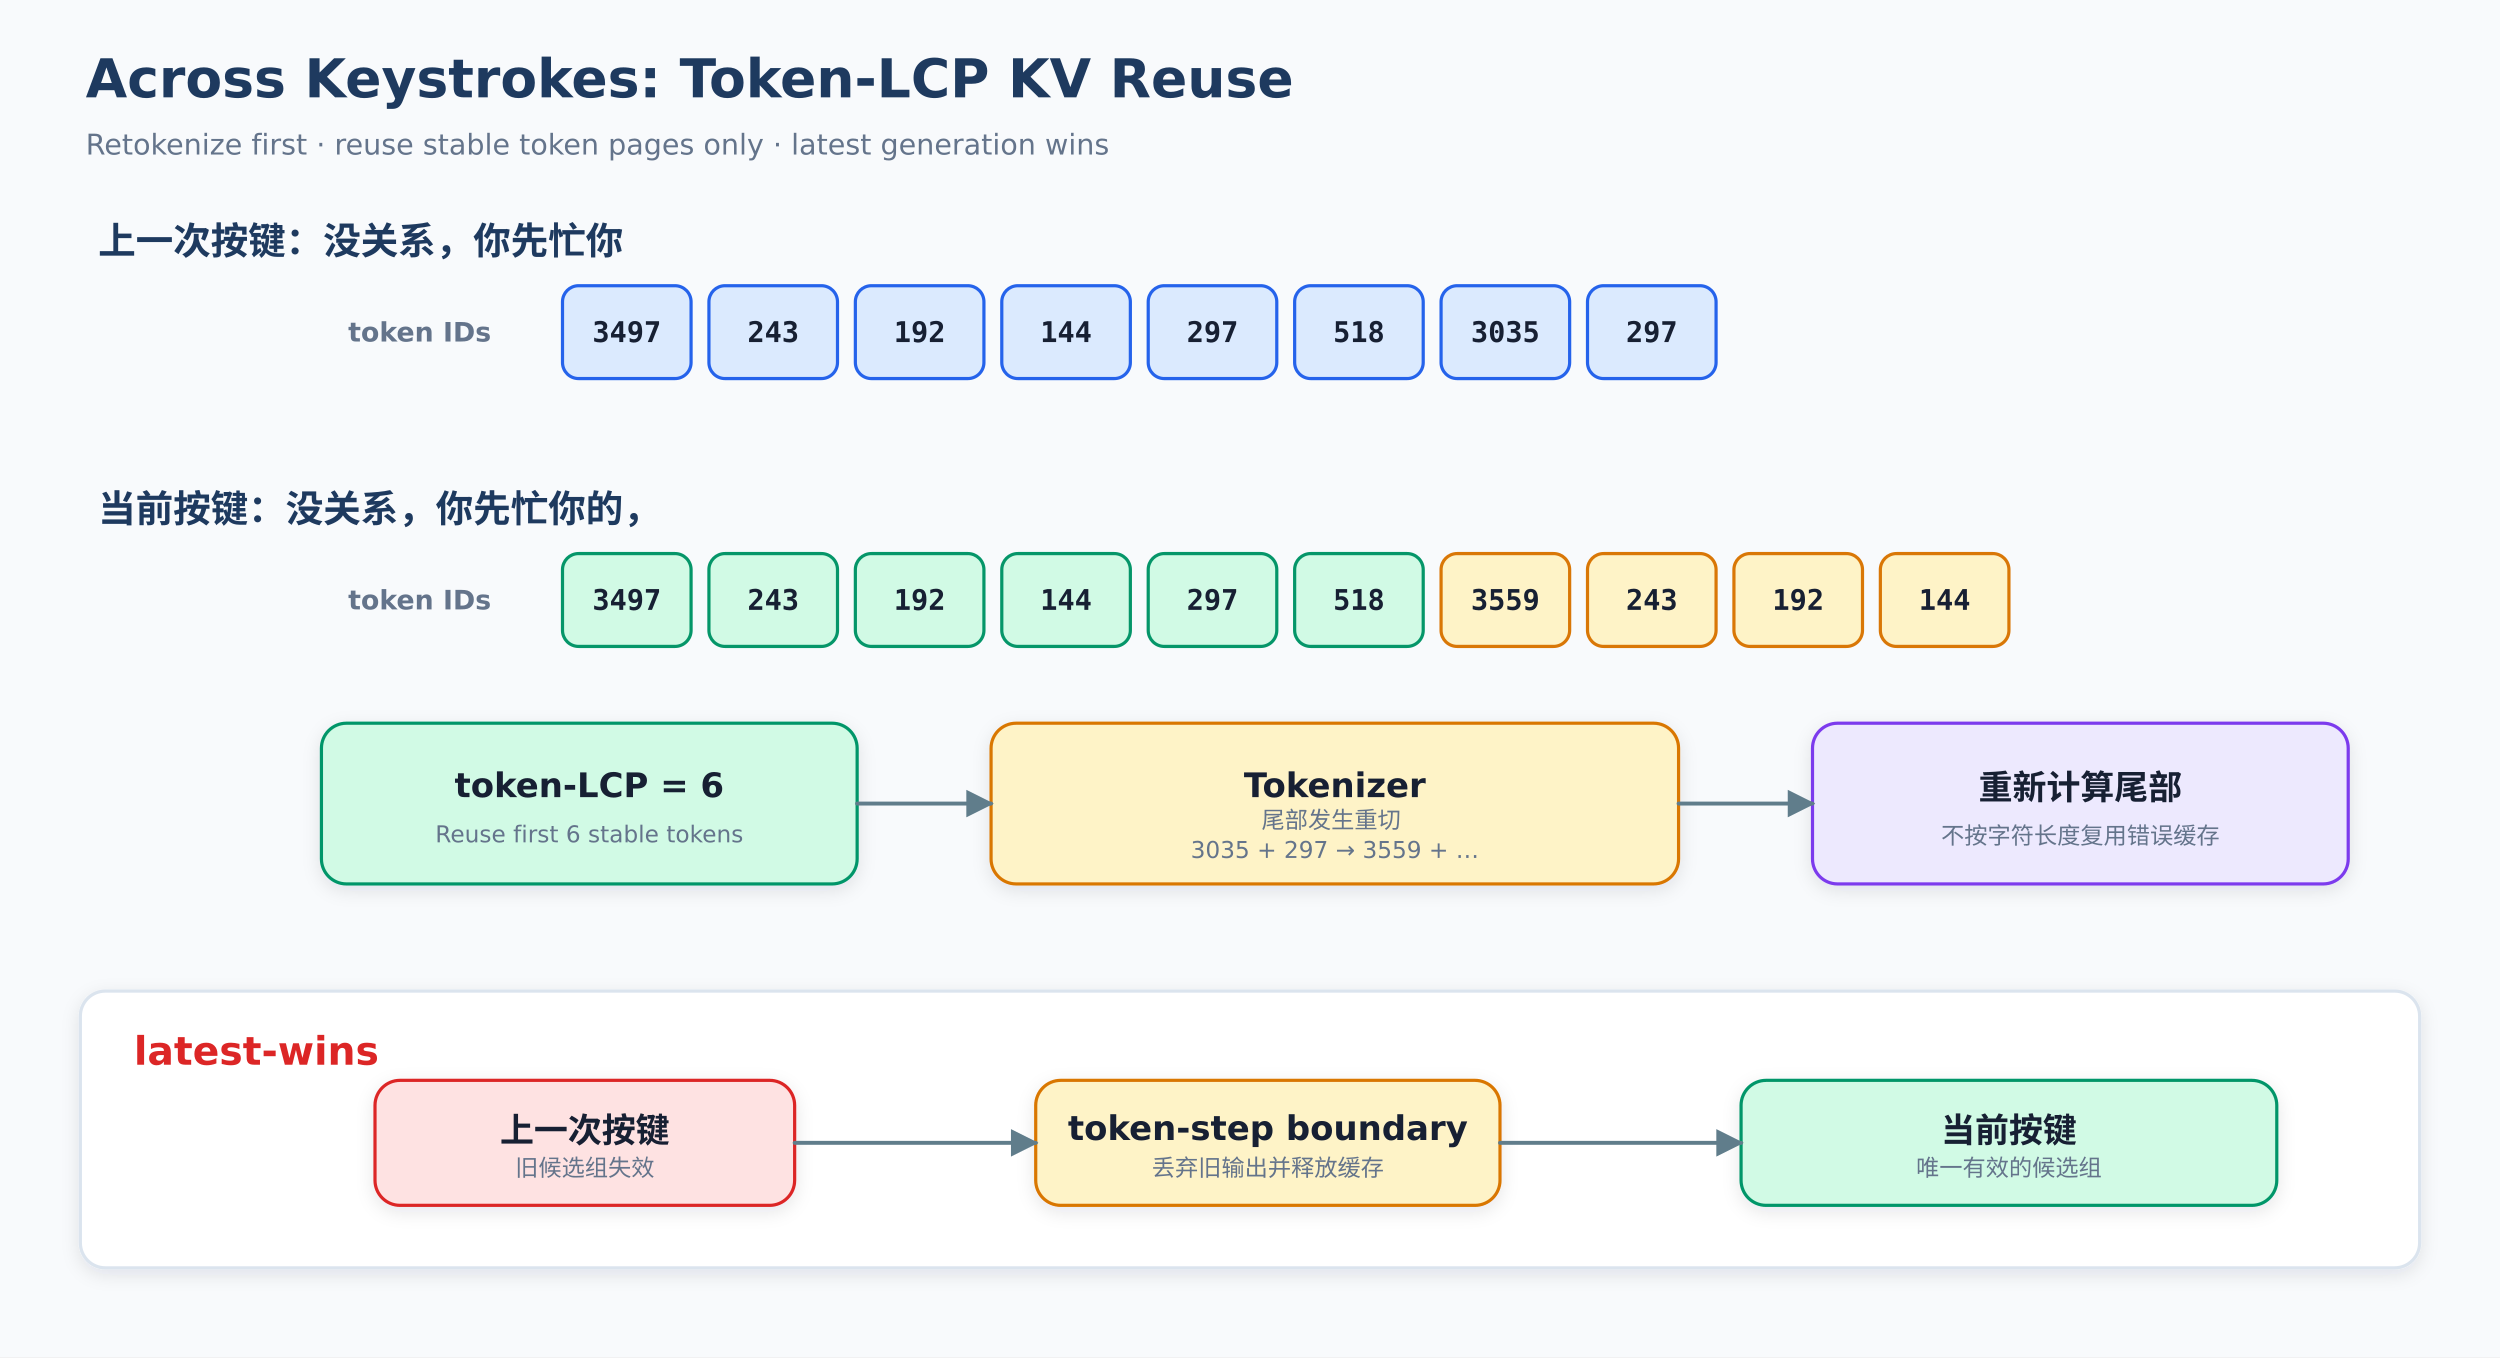
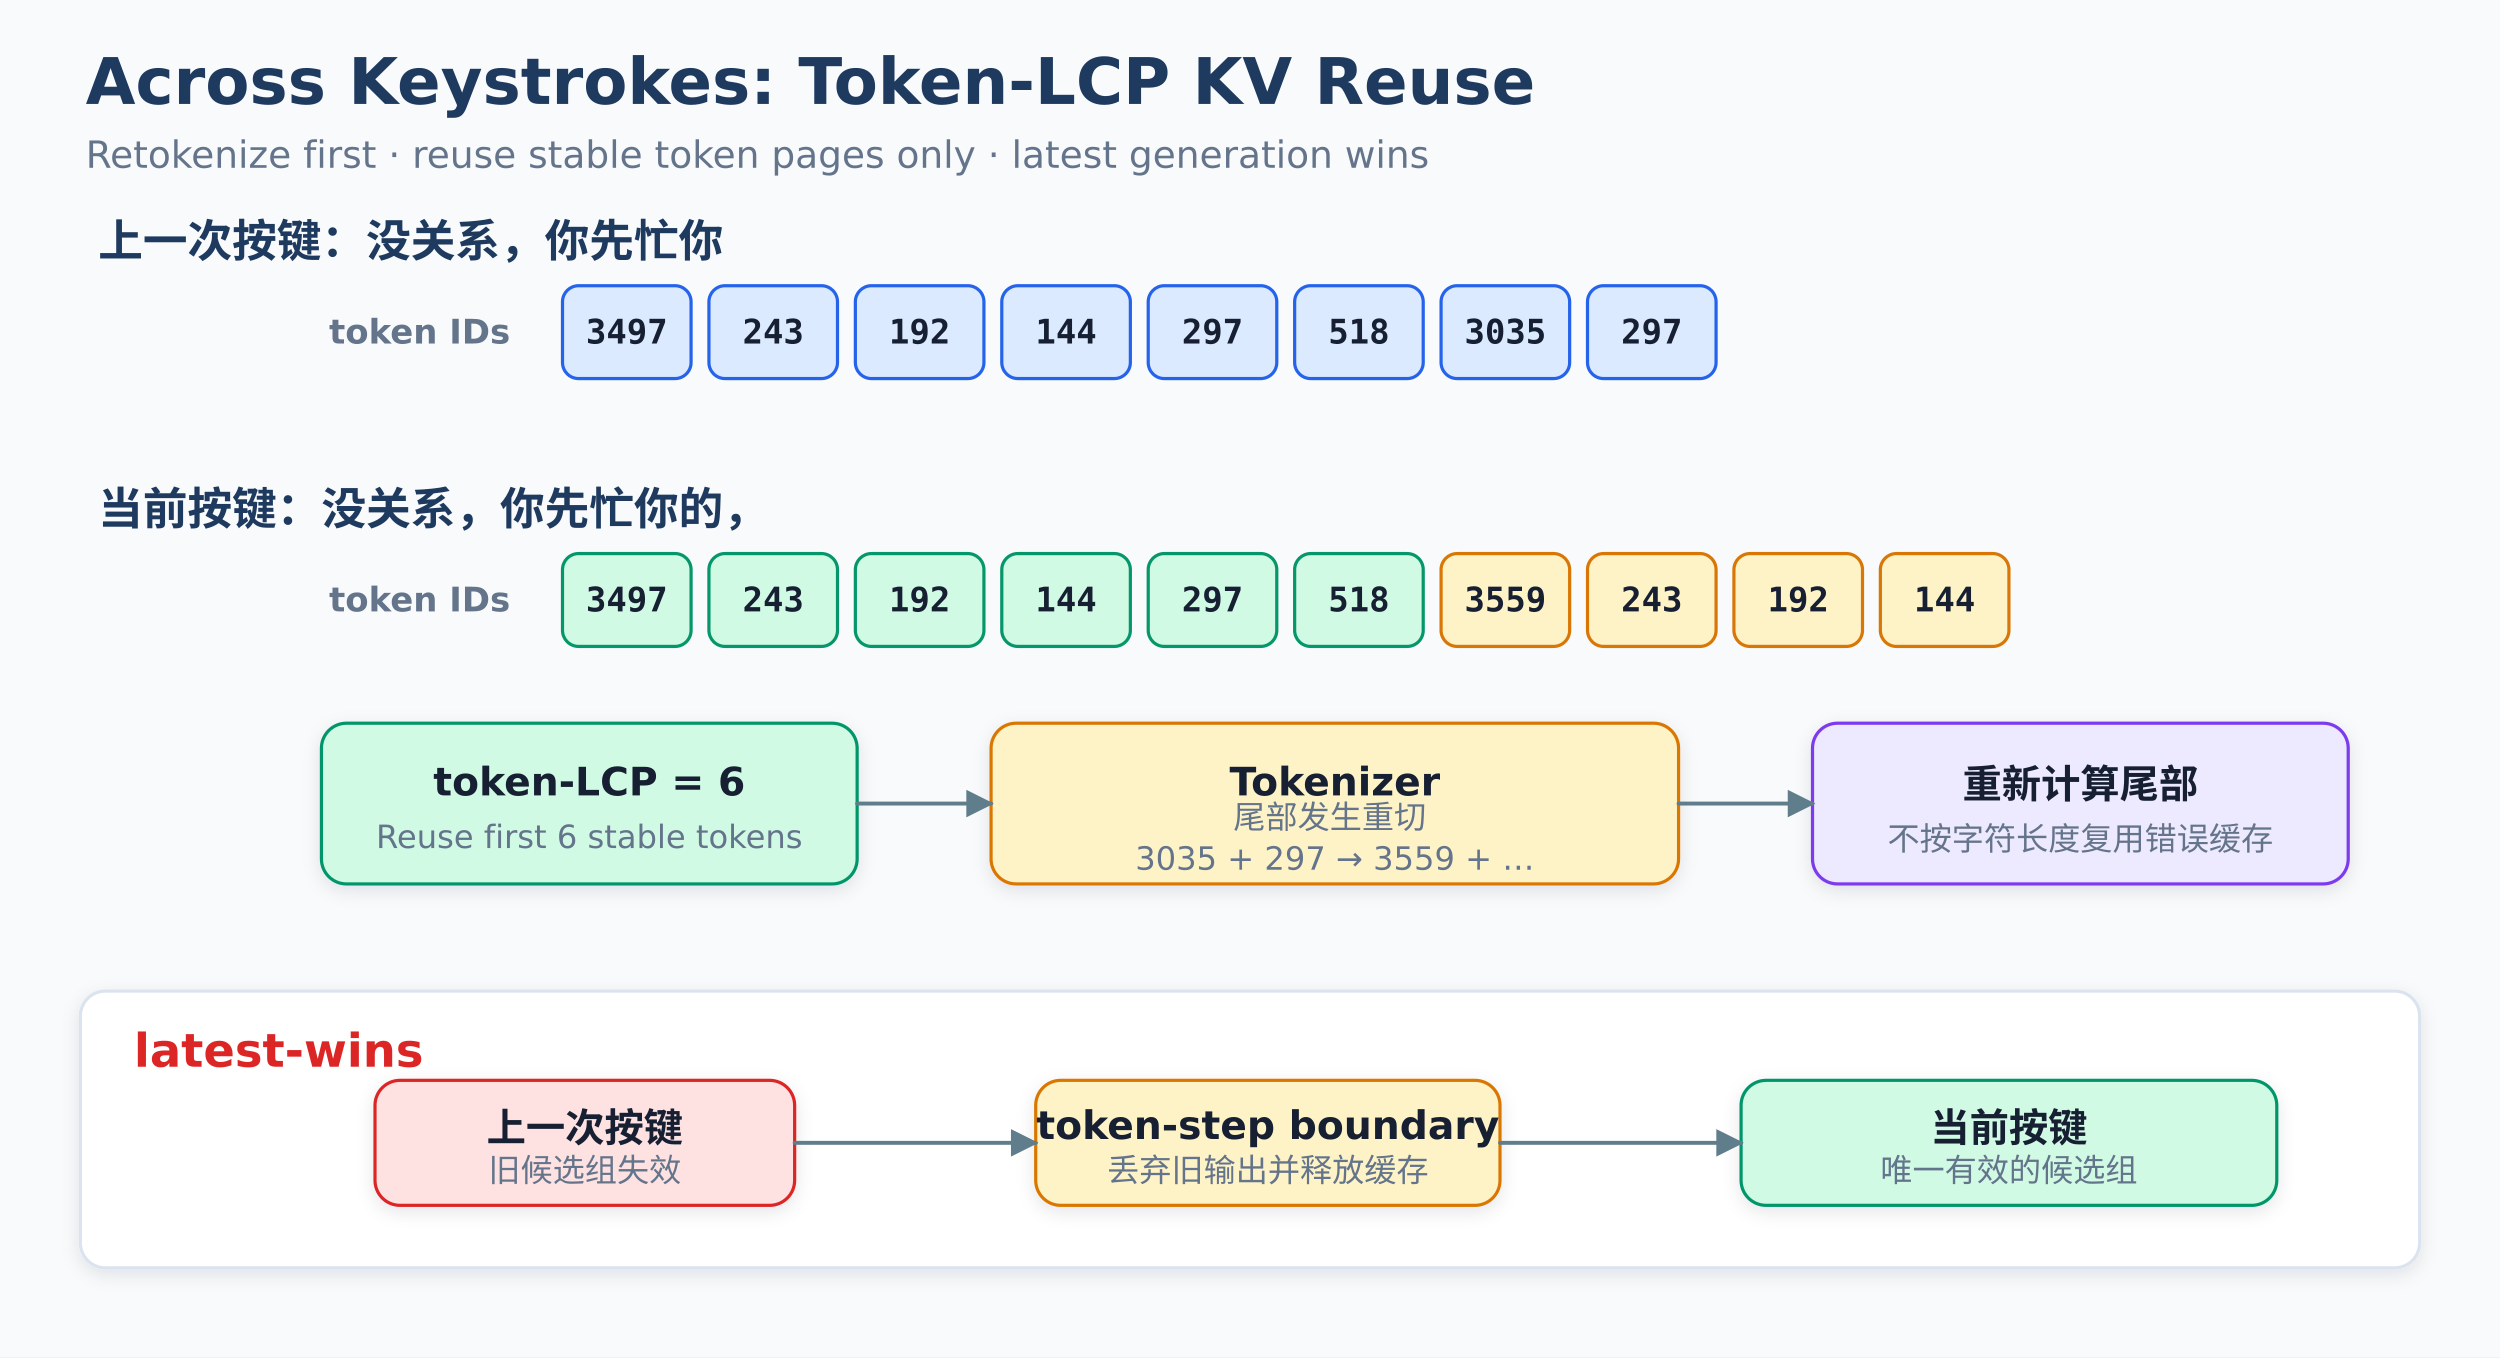
<svg xmlns="http://www.w3.org/2000/svg" width="1400" height="760" viewBox="0 0 1400 760" role="img" aria-labelledby="title desc">
  <defs>
    <marker id="arrow" viewBox="0 0 10 10" refX="9" refY="5" markerWidth="7" markerHeight="7" orient="auto-start-reverse">
      <path d="M 0 0 L 10 5 L 0 10 z" fill="#607d8b" />
    </marker>
    <filter id="shadow" x="-20%" y="-20%" width="140%" height="140%">
      <feDropShadow dx="0" dy="3" stdDeviation="5" flood-color="#0f172a" flood-opacity="0.10" />
    </filter>
  </defs>
  <rect width="100%" height="100%" fill="#f8fafc" />
-   <text text-anchor="start" dominant-baseline="middle" font-family="'DejaVu Sans', Helvetica, Arial, sans-serif" font-size="30" font-weight="700" fill="#1e3a5f">
-     <tspan x="48" y="46.0" font-family="'DejaVu Sans', Helvetica, Arial, sans-serif">Across Keystrokes: Token-LCP KV Reuse</tspan>
+   <text text-anchor="start" dominant-baseline="middle" font-family="'DejaVu Sans', Helvetica, Arial, sans-serif" font-size="36" font-weight="700" fill="#1e3a5f">
+     <tspan x="48" y="48.0" font-family="'DejaVu Sans', Helvetica, Arial, sans-serif">Across Keystrokes: Token-LCP KV Reuse</tspan>
  </text>
-   <text text-anchor="start" dominant-baseline="middle" font-family="'DejaVu Sans', Helvetica, Arial, sans-serif" font-size="16" font-weight="400" fill="#64748b">
-     <tspan x="48" y="82.0" font-family="'DejaVu Sans', Helvetica, Arial, sans-serif">Retokenize first · reuse stable token pages only · latest generation wins</tspan>
+   <text text-anchor="start" dominant-baseline="middle" font-family="'DejaVu Sans', Helvetica, Arial, sans-serif" font-size="21" font-weight="400" fill="#64748b">
+     <tspan x="48" y="88.0" font-family="'DejaVu Sans', Helvetica, Arial, sans-serif">Retokenize first · reuse stable token pages only · latest generation wins</tspan>
  </text>
-   <text text-anchor="start" dominant-baseline="middle" font-family="'DejaVu Sans', Helvetica, Arial, sans-serif" font-size="21" font-weight="700" fill="#1e3a5f">
+   <text text-anchor="start" dominant-baseline="middle" font-family="'DejaVu Sans', Helvetica, Arial, sans-serif" font-size="25" font-weight="700" fill="#1e3a5f">
    <tspan x="55" y="135.0" font-family="'Droid Sans Fallback', 'Noto Sans CJK SC', 'Microsoft YaHei', 'PingFang SC', sans-serif">上一次按键：没关系，你先忙你</tspan>
  </text>
-   <text text-anchor="start" dominant-baseline="middle" font-family="'DejaVu Sans', Helvetica, Arial, sans-serif" font-size="21" font-weight="700" fill="#1e3a5f">
+   <text text-anchor="start" dominant-baseline="middle" font-family="'DejaVu Sans', Helvetica, Arial, sans-serif" font-size="25" font-weight="700" fill="#1e3a5f">
    <tspan x="55" y="285.0" font-family="'Droid Sans Fallback', 'Noto Sans CJK SC', 'Microsoft YaHei', 'PingFang SC', sans-serif">当前按键：没关系，你先忙你的，</tspan>
  </text>
  <rect x="315" y="160" width="72" height="52" rx="9" fill="#dbeafe" stroke="#2563eb" stroke-width="1.8" />
-   <text text-anchor="middle" dominant-baseline="middle" font-family="'Cascadia Mono', 'SFMono-Regular', Consolas, monospace" font-size="16" font-weight="700" fill="#172033">
+   <text text-anchor="middle" dominant-baseline="middle" font-family="'Cascadia Mono', 'SFMono-Regular', Consolas, monospace" font-size="19" font-weight="700" fill="#172033">
    <tspan x="351.0" y="187.0" font-family="'Cascadia Mono', 'SFMono-Regular', Consolas, monospace">3497</tspan>
  </text>
  <rect x="397" y="160" width="72" height="52" rx="9" fill="#dbeafe" stroke="#2563eb" stroke-width="1.8" />
-   <text text-anchor="middle" dominant-baseline="middle" font-family="'Cascadia Mono', 'SFMono-Regular', Consolas, monospace" font-size="16" font-weight="700" fill="#172033">
+   <text text-anchor="middle" dominant-baseline="middle" font-family="'Cascadia Mono', 'SFMono-Regular', Consolas, monospace" font-size="19" font-weight="700" fill="#172033">
    <tspan x="433.0" y="187.0" font-family="'Cascadia Mono', 'SFMono-Regular', Consolas, monospace">243</tspan>
  </text>
  <rect x="479" y="160" width="72" height="52" rx="9" fill="#dbeafe" stroke="#2563eb" stroke-width="1.8" />
-   <text text-anchor="middle" dominant-baseline="middle" font-family="'Cascadia Mono', 'SFMono-Regular', Consolas, monospace" font-size="16" font-weight="700" fill="#172033">
+   <text text-anchor="middle" dominant-baseline="middle" font-family="'Cascadia Mono', 'SFMono-Regular', Consolas, monospace" font-size="19" font-weight="700" fill="#172033">
    <tspan x="515.0" y="187.0" font-family="'Cascadia Mono', 'SFMono-Regular', Consolas, monospace">192</tspan>
  </text>
  <rect x="561" y="160" width="72" height="52" rx="9" fill="#dbeafe" stroke="#2563eb" stroke-width="1.8" />
-   <text text-anchor="middle" dominant-baseline="middle" font-family="'Cascadia Mono', 'SFMono-Regular', Consolas, monospace" font-size="16" font-weight="700" fill="#172033">
+   <text text-anchor="middle" dominant-baseline="middle" font-family="'Cascadia Mono', 'SFMono-Regular', Consolas, monospace" font-size="19" font-weight="700" fill="#172033">
    <tspan x="597.0" y="187.0" font-family="'Cascadia Mono', 'SFMono-Regular', Consolas, monospace">144</tspan>
  </text>
  <rect x="643" y="160" width="72" height="52" rx="9" fill="#dbeafe" stroke="#2563eb" stroke-width="1.8" />
-   <text text-anchor="middle" dominant-baseline="middle" font-family="'Cascadia Mono', 'SFMono-Regular', Consolas, monospace" font-size="16" font-weight="700" fill="#172033">
+   <text text-anchor="middle" dominant-baseline="middle" font-family="'Cascadia Mono', 'SFMono-Regular', Consolas, monospace" font-size="19" font-weight="700" fill="#172033">
    <tspan x="679.0" y="187.0" font-family="'Cascadia Mono', 'SFMono-Regular', Consolas, monospace">297</tspan>
  </text>
  <rect x="725" y="160" width="72" height="52" rx="9" fill="#dbeafe" stroke="#2563eb" stroke-width="1.8" />
-   <text text-anchor="middle" dominant-baseline="middle" font-family="'Cascadia Mono', 'SFMono-Regular', Consolas, monospace" font-size="16" font-weight="700" fill="#172033">
+   <text text-anchor="middle" dominant-baseline="middle" font-family="'Cascadia Mono', 'SFMono-Regular', Consolas, monospace" font-size="19" font-weight="700" fill="#172033">
    <tspan x="761.0" y="187.0" font-family="'Cascadia Mono', 'SFMono-Regular', Consolas, monospace">518</tspan>
  </text>
  <rect x="807" y="160" width="72" height="52" rx="9" fill="#dbeafe" stroke="#2563eb" stroke-width="1.8" />
-   <text text-anchor="middle" dominant-baseline="middle" font-family="'Cascadia Mono', 'SFMono-Regular', Consolas, monospace" font-size="16" font-weight="700" fill="#172033">
+   <text text-anchor="middle" dominant-baseline="middle" font-family="'Cascadia Mono', 'SFMono-Regular', Consolas, monospace" font-size="19" font-weight="700" fill="#172033">
    <tspan x="843.0" y="187.0" font-family="'Cascadia Mono', 'SFMono-Regular', Consolas, monospace">3035</tspan>
  </text>
  <rect x="889" y="160" width="72" height="52" rx="9" fill="#dbeafe" stroke="#2563eb" stroke-width="1.8" />
-   <text text-anchor="middle" dominant-baseline="middle" font-family="'Cascadia Mono', 'SFMono-Regular', Consolas, monospace" font-size="16" font-weight="700" fill="#172033">
+   <text text-anchor="middle" dominant-baseline="middle" font-family="'Cascadia Mono', 'SFMono-Regular', Consolas, monospace" font-size="19" font-weight="700" fill="#172033">
    <tspan x="925.0" y="187.0" font-family="'Cascadia Mono', 'SFMono-Regular', Consolas, monospace">297</tspan>
  </text>
  <rect x="315" y="310" width="72" height="52" rx="9" fill="#d1fae5" stroke="#059669" stroke-width="1.8" />
-   <text text-anchor="middle" dominant-baseline="middle" font-family="'Cascadia Mono', 'SFMono-Regular', Consolas, monospace" font-size="16" font-weight="700" fill="#172033">
+   <text text-anchor="middle" dominant-baseline="middle" font-family="'Cascadia Mono', 'SFMono-Regular', Consolas, monospace" font-size="19" font-weight="700" fill="#172033">
    <tspan x="351.0" y="337.0" font-family="'Cascadia Mono', 'SFMono-Regular', Consolas, monospace">3497</tspan>
  </text>
  <rect x="397" y="310" width="72" height="52" rx="9" fill="#d1fae5" stroke="#059669" stroke-width="1.8" />
-   <text text-anchor="middle" dominant-baseline="middle" font-family="'Cascadia Mono', 'SFMono-Regular', Consolas, monospace" font-size="16" font-weight="700" fill="#172033">
+   <text text-anchor="middle" dominant-baseline="middle" font-family="'Cascadia Mono', 'SFMono-Regular', Consolas, monospace" font-size="19" font-weight="700" fill="#172033">
    <tspan x="433.0" y="337.0" font-family="'Cascadia Mono', 'SFMono-Regular', Consolas, monospace">243</tspan>
  </text>
  <rect x="479" y="310" width="72" height="52" rx="9" fill="#d1fae5" stroke="#059669" stroke-width="1.8" />
-   <text text-anchor="middle" dominant-baseline="middle" font-family="'Cascadia Mono', 'SFMono-Regular', Consolas, monospace" font-size="16" font-weight="700" fill="#172033">
+   <text text-anchor="middle" dominant-baseline="middle" font-family="'Cascadia Mono', 'SFMono-Regular', Consolas, monospace" font-size="19" font-weight="700" fill="#172033">
    <tspan x="515.0" y="337.0" font-family="'Cascadia Mono', 'SFMono-Regular', Consolas, monospace">192</tspan>
  </text>
  <rect x="561" y="310" width="72" height="52" rx="9" fill="#d1fae5" stroke="#059669" stroke-width="1.8" />
-   <text text-anchor="middle" dominant-baseline="middle" font-family="'Cascadia Mono', 'SFMono-Regular', Consolas, monospace" font-size="16" font-weight="700" fill="#172033">
+   <text text-anchor="middle" dominant-baseline="middle" font-family="'Cascadia Mono', 'SFMono-Regular', Consolas, monospace" font-size="19" font-weight="700" fill="#172033">
    <tspan x="597.0" y="337.0" font-family="'Cascadia Mono', 'SFMono-Regular', Consolas, monospace">144</tspan>
  </text>
  <rect x="643" y="310" width="72" height="52" rx="9" fill="#d1fae5" stroke="#059669" stroke-width="1.8" />
-   <text text-anchor="middle" dominant-baseline="middle" font-family="'Cascadia Mono', 'SFMono-Regular', Consolas, monospace" font-size="16" font-weight="700" fill="#172033">
+   <text text-anchor="middle" dominant-baseline="middle" font-family="'Cascadia Mono', 'SFMono-Regular', Consolas, monospace" font-size="19" font-weight="700" fill="#172033">
    <tspan x="679.0" y="337.0" font-family="'Cascadia Mono', 'SFMono-Regular', Consolas, monospace">297</tspan>
  </text>
  <rect x="725" y="310" width="72" height="52" rx="9" fill="#d1fae5" stroke="#059669" stroke-width="1.8" />
-   <text text-anchor="middle" dominant-baseline="middle" font-family="'Cascadia Mono', 'SFMono-Regular', Consolas, monospace" font-size="16" font-weight="700" fill="#172033">
+   <text text-anchor="middle" dominant-baseline="middle" font-family="'Cascadia Mono', 'SFMono-Regular', Consolas, monospace" font-size="19" font-weight="700" fill="#172033">
    <tspan x="761.0" y="337.0" font-family="'Cascadia Mono', 'SFMono-Regular', Consolas, monospace">518</tspan>
  </text>
  <rect x="807" y="310" width="72" height="52" rx="9" fill="#fef3c7" stroke="#d97706" stroke-width="1.8" />
-   <text text-anchor="middle" dominant-baseline="middle" font-family="'Cascadia Mono', 'SFMono-Regular', Consolas, monospace" font-size="16" font-weight="700" fill="#172033">
+   <text text-anchor="middle" dominant-baseline="middle" font-family="'Cascadia Mono', 'SFMono-Regular', Consolas, monospace" font-size="19" font-weight="700" fill="#172033">
    <tspan x="843.0" y="337.0" font-family="'Cascadia Mono', 'SFMono-Regular', Consolas, monospace">3559</tspan>
  </text>
  <rect x="889" y="310" width="72" height="52" rx="9" fill="#fef3c7" stroke="#d97706" stroke-width="1.8" />
-   <text text-anchor="middle" dominant-baseline="middle" font-family="'Cascadia Mono', 'SFMono-Regular', Consolas, monospace" font-size="16" font-weight="700" fill="#172033">
+   <text text-anchor="middle" dominant-baseline="middle" font-family="'Cascadia Mono', 'SFMono-Regular', Consolas, monospace" font-size="19" font-weight="700" fill="#172033">
    <tspan x="925.0" y="337.0" font-family="'Cascadia Mono', 'SFMono-Regular', Consolas, monospace">243</tspan>
  </text>
  <rect x="971" y="310" width="72" height="52" rx="9" fill="#fef3c7" stroke="#d97706" stroke-width="1.8" />
-   <text text-anchor="middle" dominant-baseline="middle" font-family="'Cascadia Mono', 'SFMono-Regular', Consolas, monospace" font-size="16" font-weight="700" fill="#172033">
+   <text text-anchor="middle" dominant-baseline="middle" font-family="'Cascadia Mono', 'SFMono-Regular', Consolas, monospace" font-size="19" font-weight="700" fill="#172033">
    <tspan x="1007.0" y="337.0" font-family="'Cascadia Mono', 'SFMono-Regular', Consolas, monospace">192</tspan>
  </text>
  <rect x="1053" y="310" width="72" height="52" rx="9" fill="#fef3c7" stroke="#d97706" stroke-width="1.8" />
-   <text text-anchor="middle" dominant-baseline="middle" font-family="'Cascadia Mono', 'SFMono-Regular', Consolas, monospace" font-size="16" font-weight="700" fill="#172033">
+   <text text-anchor="middle" dominant-baseline="middle" font-family="'Cascadia Mono', 'SFMono-Regular', Consolas, monospace" font-size="19" font-weight="700" fill="#172033">
    <tspan x="1089.0" y="337.0" font-family="'Cascadia Mono', 'SFMono-Regular', Consolas, monospace">144</tspan>
  </text>
-   <text text-anchor="middle" dominant-baseline="middle" font-family="'DejaVu Sans', Helvetica, Arial, sans-serif" font-size="15" font-weight="600" fill="#64748b">
+   <text text-anchor="middle" dominant-baseline="middle" font-family="'DejaVu Sans', Helvetica, Arial, sans-serif" font-size="19" font-weight="600" fill="#64748b">
    <tspan x="235" y="187.0" font-family="'DejaVu Sans', Helvetica, Arial, sans-serif">token IDs</tspan>
  </text>
-   <text text-anchor="middle" dominant-baseline="middle" font-family="'DejaVu Sans', Helvetica, Arial, sans-serif" font-size="15" font-weight="600" fill="#64748b">
+   <text text-anchor="middle" dominant-baseline="middle" font-family="'DejaVu Sans', Helvetica, Arial, sans-serif" font-size="19" font-weight="600" fill="#64748b">
    <tspan x="235" y="337.0" font-family="'DejaVu Sans', Helvetica, Arial, sans-serif">token IDs</tspan>
  </text>
  <rect x="180" y="405" width="300" height="90" rx="14" fill="#d1fae5" stroke="#059669" stroke-width="1.8" filter="url(#shadow)" />
-   <text text-anchor="middle" dominant-baseline="middle" font-family="'DejaVu Sans', Helvetica, Arial, sans-serif" font-size="19" font-weight="700" fill="#172033">
-     <tspan x="330.0" y="441.0" font-family="'DejaVu Sans', Helvetica, Arial, sans-serif">token-LCP = 6</tspan>
+   <text text-anchor="middle" dominant-baseline="middle" font-family="'DejaVu Sans', Helvetica, Arial, sans-serif" font-size="22" font-weight="700" fill="#172033">
+     <tspan x="330.0" y="439.2" font-family="'DejaVu Sans', Helvetica, Arial, sans-serif">token-LCP = 6</tspan>
  </text>
-   <text text-anchor="middle" dominant-baseline="middle" font-family="'DejaVu Sans', Helvetica, Arial, sans-serif" font-size="13" font-weight="400" fill="#64748b">
-     <tspan x="330.0" y="468.0" font-family="'DejaVu Sans', Helvetica, Arial, sans-serif">Reuse first 6 stable tokens</tspan>
+   <text text-anchor="middle" dominant-baseline="middle" font-family="'DejaVu Sans', Helvetica, Arial, sans-serif" font-size="18" font-weight="400" fill="#64748b">
+     <tspan x="330.0" y="469.8" font-family="'DejaVu Sans', Helvetica, Arial, sans-serif">Reuse first 6 stable tokens</tspan>
  </text>
  <rect x="555" y="405" width="385" height="90" rx="14" fill="#fef3c7" stroke="#d97706" stroke-width="1.8" filter="url(#shadow)" />
-   <text text-anchor="middle" dominant-baseline="middle" font-family="'DejaVu Sans', Helvetica, Arial, sans-serif" font-size="19" font-weight="700" fill="#172033">
-     <tspan x="747.5" y="441.0" font-family="'DejaVu Sans', Helvetica, Arial, sans-serif">Tokenizer</tspan>
+   <text text-anchor="middle" dominant-baseline="middle" font-family="'DejaVu Sans', Helvetica, Arial, sans-serif" font-size="22" font-weight="700" fill="#172033">
+     <tspan x="747.5" y="439.2" font-family="'DejaVu Sans', Helvetica, Arial, sans-serif">Tokenizer</tspan>
  </text>
-   <text text-anchor="middle" dominant-baseline="middle" font-family="'DejaVu Sans', Helvetica, Arial, sans-serif" font-size="13" font-weight="400" fill="#64748b">
-     <tspan x="747.5" y="459.225" font-family="'Droid Sans Fallback', 'Noto Sans CJK SC', 'Microsoft YaHei', 'PingFang SC', sans-serif">尾部发生重切</tspan>
-     <tspan x="747.5" y="476.775" font-family="'DejaVu Sans', Helvetica, Arial, sans-serif">3035 + 297  →  3559 + …</tspan>
+   <text text-anchor="middle" dominant-baseline="middle" font-family="'DejaVu Sans', Helvetica, Arial, sans-serif" font-size="18" font-weight="400" fill="#64748b">
+     <tspan x="747.5" y="457.65" font-family="'Droid Sans Fallback', 'Noto Sans CJK SC', 'Microsoft YaHei', 'PingFang SC', sans-serif">尾部发生重切</tspan>
+     <tspan x="747.5" y="481.95" font-family="'DejaVu Sans', Helvetica, Arial, sans-serif">3035 + 297  →  3559 + …</tspan>
  </text>
  <rect x="1015" y="405" width="300" height="90" rx="14" fill="#ede9fe" stroke="#7c3aed" stroke-width="1.8" filter="url(#shadow)" />
-   <text text-anchor="middle" dominant-baseline="middle" font-family="'DejaVu Sans', Helvetica, Arial, sans-serif" font-size="19" font-weight="700" fill="#172033">
-     <tspan x="1165.0" y="441.0" font-family="'Droid Sans Fallback', 'Noto Sans CJK SC', 'Microsoft YaHei', 'PingFang SC', sans-serif">重新计算尾部</tspan>
+   <text text-anchor="middle" dominant-baseline="middle" font-family="'DejaVu Sans', Helvetica, Arial, sans-serif" font-size="22" font-weight="700" fill="#172033">
+     <tspan x="1165.0" y="439.2" font-family="'Droid Sans Fallback', 'Noto Sans CJK SC', 'Microsoft YaHei', 'PingFang SC', sans-serif">重新计算尾部</tspan>
  </text>
-   <text text-anchor="middle" dominant-baseline="middle" font-family="'DejaVu Sans', Helvetica, Arial, sans-serif" font-size="13" font-weight="400" fill="#64748b">
-     <tspan x="1165.0" y="468.0" font-family="'Droid Sans Fallback', 'Noto Sans CJK SC', 'Microsoft YaHei', 'PingFang SC', sans-serif">不按字符长度复用错误缓存</tspan>
+   <text text-anchor="middle" dominant-baseline="middle" font-family="'DejaVu Sans', Helvetica, Arial, sans-serif" font-size="18" font-weight="400" fill="#64748b">
+     <tspan x="1165.0" y="469.8" font-family="'Droid Sans Fallback', 'Noto Sans CJK SC', 'Microsoft YaHei', 'PingFang SC', sans-serif">不按字符长度复用错误缓存</tspan>
  </text>
  <line x1="480" y1="450" x2="555" y2="450" stroke="#607d8b" stroke-width="2.2" stroke-linecap="round" marker-end="url(#arrow)" />
  <line x1="940" y1="450" x2="1015" y2="450" stroke="#607d8b" stroke-width="2.2" stroke-linecap="round" marker-end="url(#arrow)" />
  <rect x="45" y="555" width="1310" height="155" rx="14" fill="#ffffff" stroke="#dbe4ee" stroke-width="1.8" filter="url(#shadow)" />
-   <text text-anchor="start" dominant-baseline="middle" font-family="'DejaVu Sans', Helvetica, Arial, sans-serif" font-size="22" font-weight="700" fill="#dc2626">
+   <text text-anchor="start" dominant-baseline="middle" font-family="'DejaVu Sans', Helvetica, Arial, sans-serif" font-size="26" font-weight="700" fill="#dc2626">
    <tspan x="75" y="590.0" font-family="'DejaVu Sans', Helvetica, Arial, sans-serif">latest-wins</tspan>
  </text>
  <rect x="210" y="605" width="235" height="70" rx="14" fill="#fee2e2" stroke="#dc2626" stroke-width="1.8" filter="url(#shadow)" />
-   <text text-anchor="middle" dominant-baseline="middle" font-family="'DejaVu Sans', Helvetica, Arial, sans-serif" font-size="19" font-weight="700" fill="#172033">
-     <tspan x="327.5" y="633.0" font-family="'Droid Sans Fallback', 'Noto Sans CJK SC', 'Microsoft YaHei', 'PingFang SC', sans-serif">上一次按键</tspan>
+   <text text-anchor="middle" dominant-baseline="middle" font-family="'DejaVu Sans', Helvetica, Arial, sans-serif" font-size="22" font-weight="700" fill="#172033">
+     <tspan x="327.5" y="631.6" font-family="'Droid Sans Fallback', 'Noto Sans CJK SC', 'Microsoft YaHei', 'PingFang SC', sans-serif">上一次按键</tspan>
  </text>
-   <text text-anchor="middle" dominant-baseline="middle" font-family="'DejaVu Sans', Helvetica, Arial, sans-serif" font-size="13" font-weight="400" fill="#64748b">
-     <tspan x="327.5" y="654.0" font-family="'Droid Sans Fallback', 'Noto Sans CJK SC', 'Microsoft YaHei', 'PingFang SC', sans-serif">旧候选组失效</tspan>
+   <text text-anchor="middle" dominant-baseline="middle" font-family="'DejaVu Sans', Helvetica, Arial, sans-serif" font-size="18" font-weight="400" fill="#64748b">
+     <tspan x="327.5" y="655.4" font-family="'Droid Sans Fallback', 'Noto Sans CJK SC', 'Microsoft YaHei', 'PingFang SC', sans-serif">旧候选组失效</tspan>
  </text>
  <rect x="580" y="605" width="260" height="70" rx="14" fill="#fef3c7" stroke="#d97706" stroke-width="1.8" filter="url(#shadow)" />
-   <text text-anchor="middle" dominant-baseline="middle" font-family="'DejaVu Sans', Helvetica, Arial, sans-serif" font-size="19" font-weight="700" fill="#172033">
-     <tspan x="710.0" y="633.0" font-family="'DejaVu Sans', Helvetica, Arial, sans-serif">token-step boundary</tspan>
+   <text text-anchor="middle" dominant-baseline="middle" font-family="'DejaVu Sans', Helvetica, Arial, sans-serif" font-size="22" font-weight="700" fill="#172033">
+     <tspan x="710.0" y="631.6" font-family="'DejaVu Sans', Helvetica, Arial, sans-serif">token-step boundary</tspan>
  </text>
-   <text text-anchor="middle" dominant-baseline="middle" font-family="'DejaVu Sans', Helvetica, Arial, sans-serif" font-size="13" font-weight="400" fill="#64748b">
-     <tspan x="710.0" y="654.0" font-family="'Droid Sans Fallback', 'Noto Sans CJK SC', 'Microsoft YaHei', 'PingFang SC', sans-serif">丢弃旧输出并释放缓存</tspan>
+   <text text-anchor="middle" dominant-baseline="middle" font-family="'DejaVu Sans', Helvetica, Arial, sans-serif" font-size="18" font-weight="400" fill="#64748b">
+     <tspan x="710.0" y="655.4" font-family="'Droid Sans Fallback', 'Noto Sans CJK SC', 'Microsoft YaHei', 'PingFang SC', sans-serif">丢弃旧输出并释放缓存</tspan>
  </text>
  <rect x="975" y="605" width="300" height="70" rx="14" fill="#d1fae5" stroke="#059669" stroke-width="1.8" filter="url(#shadow)" />
-   <text text-anchor="middle" dominant-baseline="middle" font-family="'DejaVu Sans', Helvetica, Arial, sans-serif" font-size="19" font-weight="700" fill="#172033">
-     <tspan x="1125.0" y="633.0" font-family="'Droid Sans Fallback', 'Noto Sans CJK SC', 'Microsoft YaHei', 'PingFang SC', sans-serif">当前按键</tspan>
+   <text text-anchor="middle" dominant-baseline="middle" font-family="'DejaVu Sans', Helvetica, Arial, sans-serif" font-size="22" font-weight="700" fill="#172033">
+     <tspan x="1125.0" y="631.6" font-family="'Droid Sans Fallback', 'Noto Sans CJK SC', 'Microsoft YaHei', 'PingFang SC', sans-serif">当前按键</tspan>
  </text>
-   <text text-anchor="middle" dominant-baseline="middle" font-family="'DejaVu Sans', Helvetica, Arial, sans-serif" font-size="13" font-weight="400" fill="#64748b">
-     <tspan x="1125.0" y="654.0" font-family="'Droid Sans Fallback', 'Noto Sans CJK SC', 'Microsoft YaHei', 'PingFang SC', sans-serif">唯一有效的候选组</tspan>
+   <text text-anchor="middle" dominant-baseline="middle" font-family="'DejaVu Sans', Helvetica, Arial, sans-serif" font-size="18" font-weight="400" fill="#64748b">
+     <tspan x="1125.0" y="655.4" font-family="'Droid Sans Fallback', 'Noto Sans CJK SC', 'Microsoft YaHei', 'PingFang SC', sans-serif">唯一有效的候选组</tspan>
  </text>
  <line x1="445" y1="640" x2="580" y2="640" stroke="#607d8b" stroke-width="2.2" stroke-linecap="round" marker-end="url(#arrow)" />
  <line x1="840" y1="640" x2="975" y2="640" stroke="#607d8b" stroke-width="2.2" stroke-linecap="round" marker-end="url(#arrow)" />
</svg>
